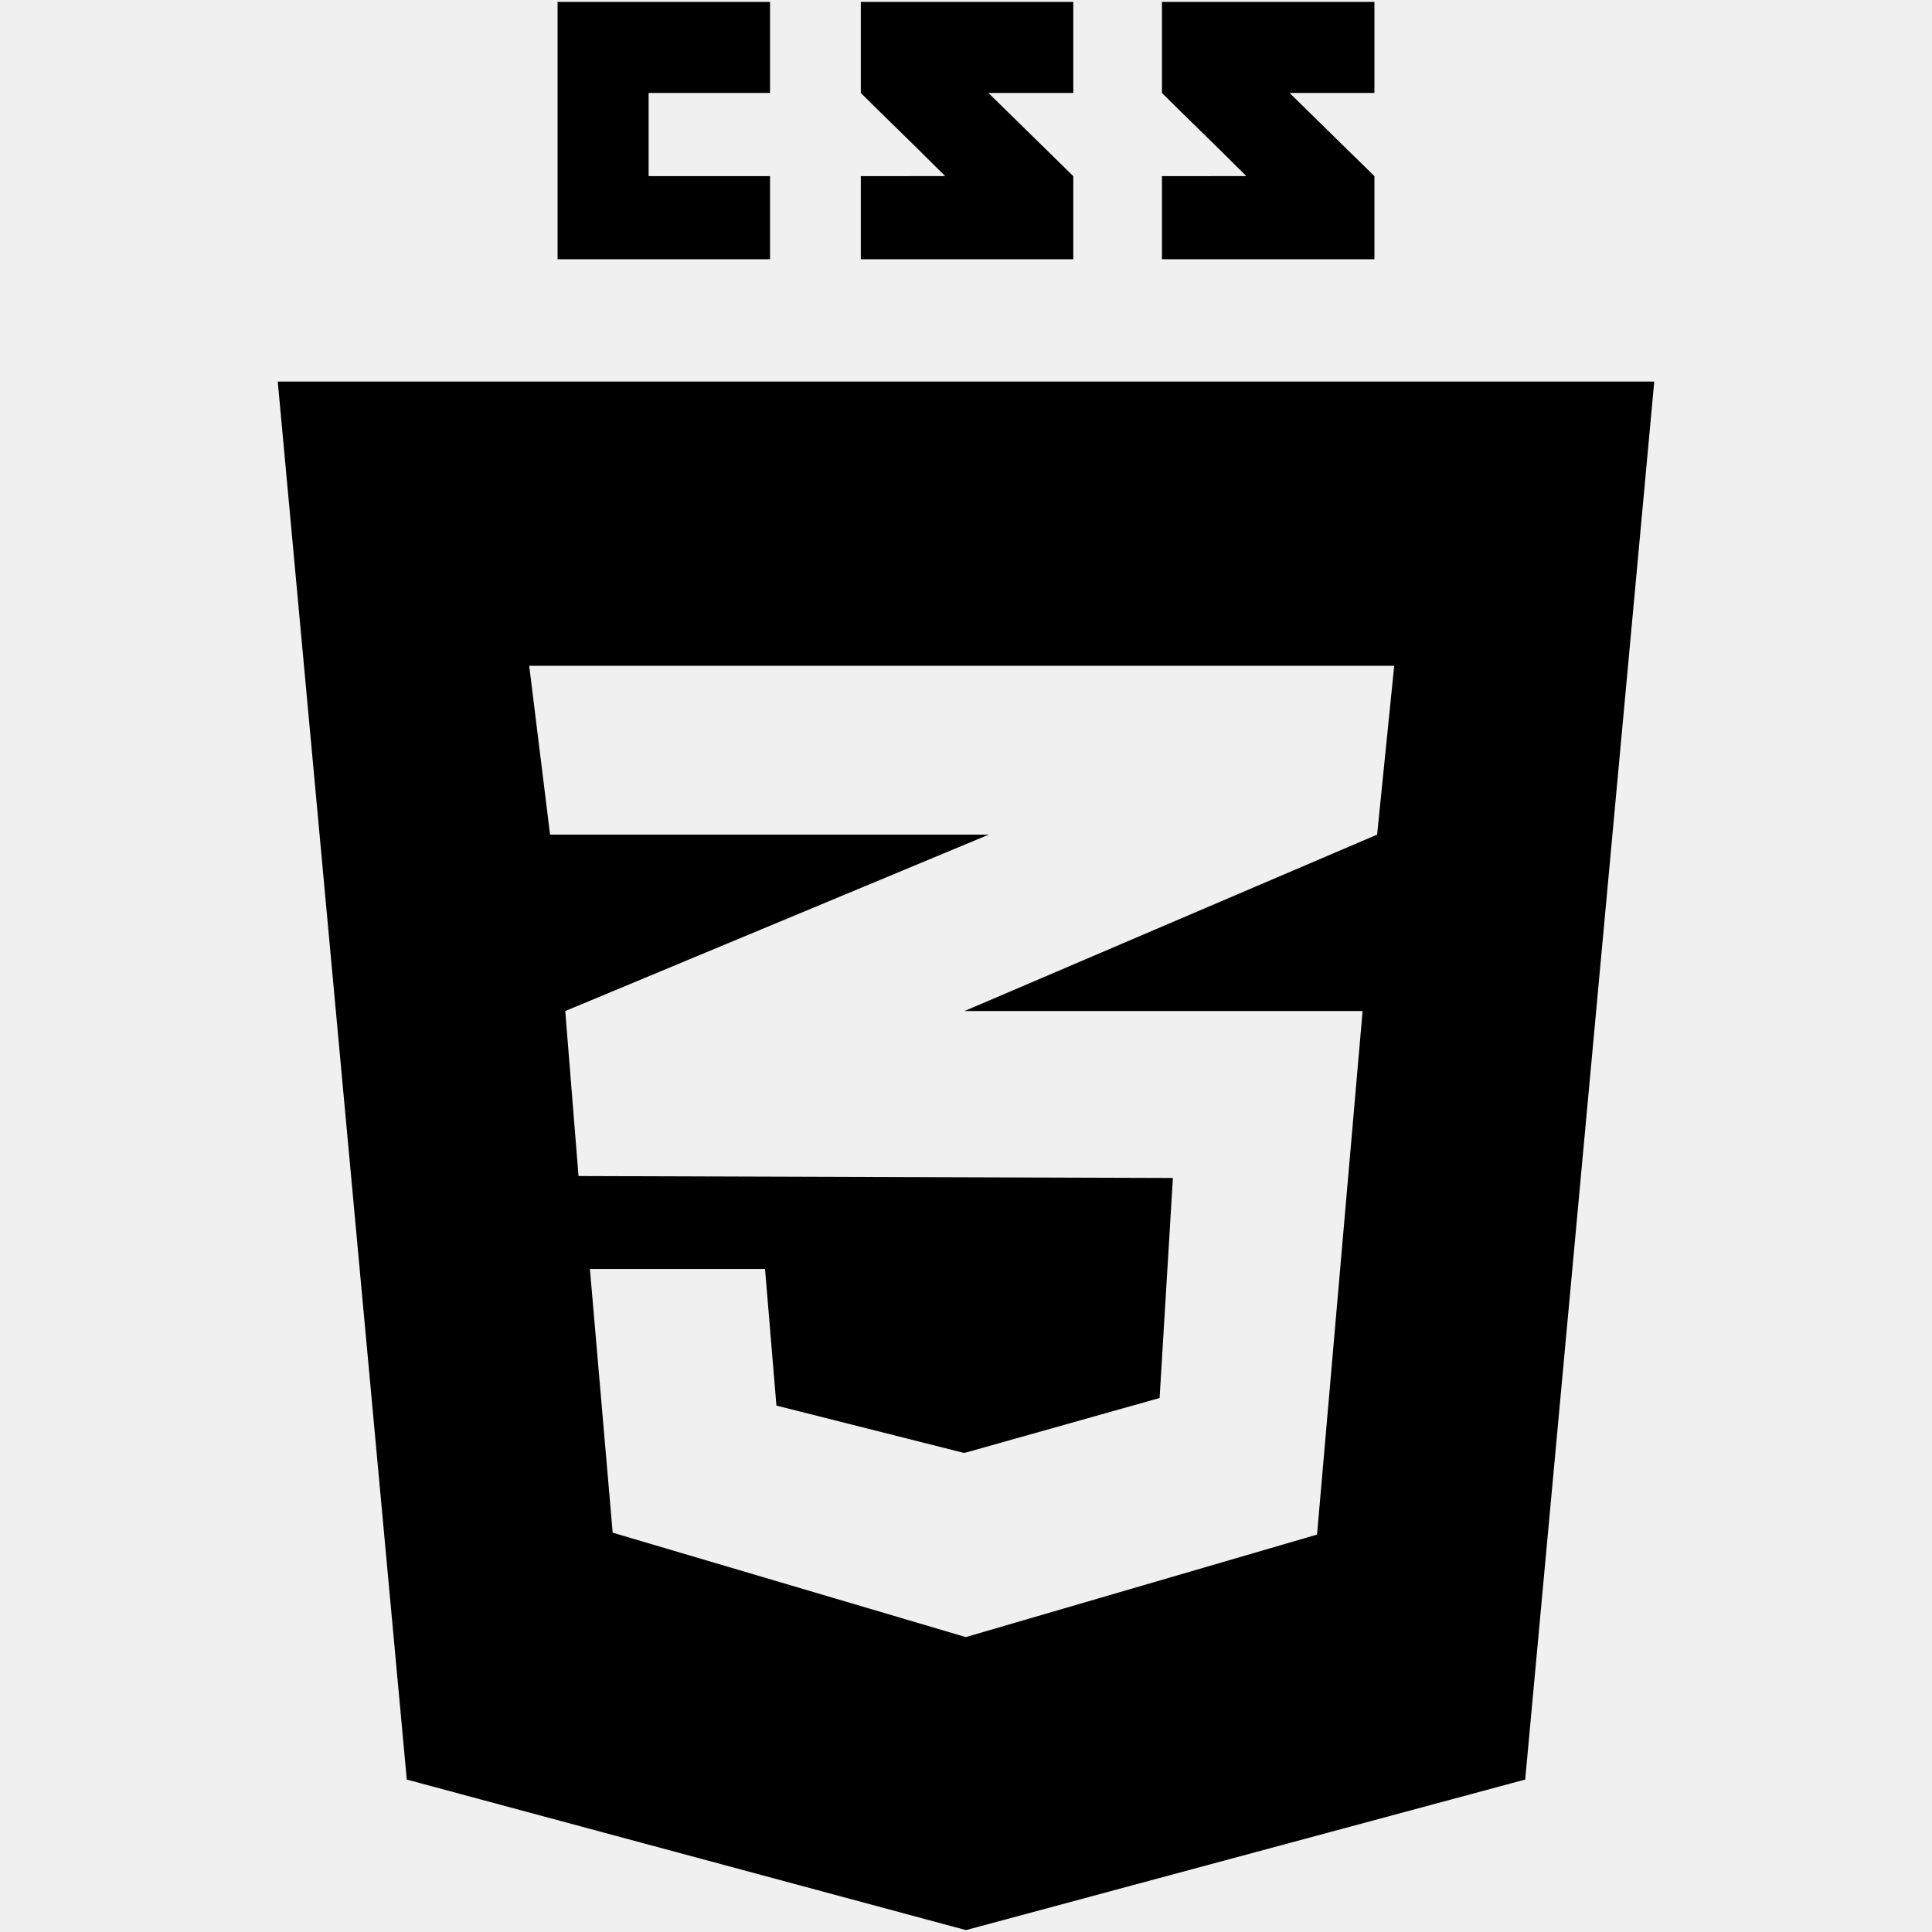
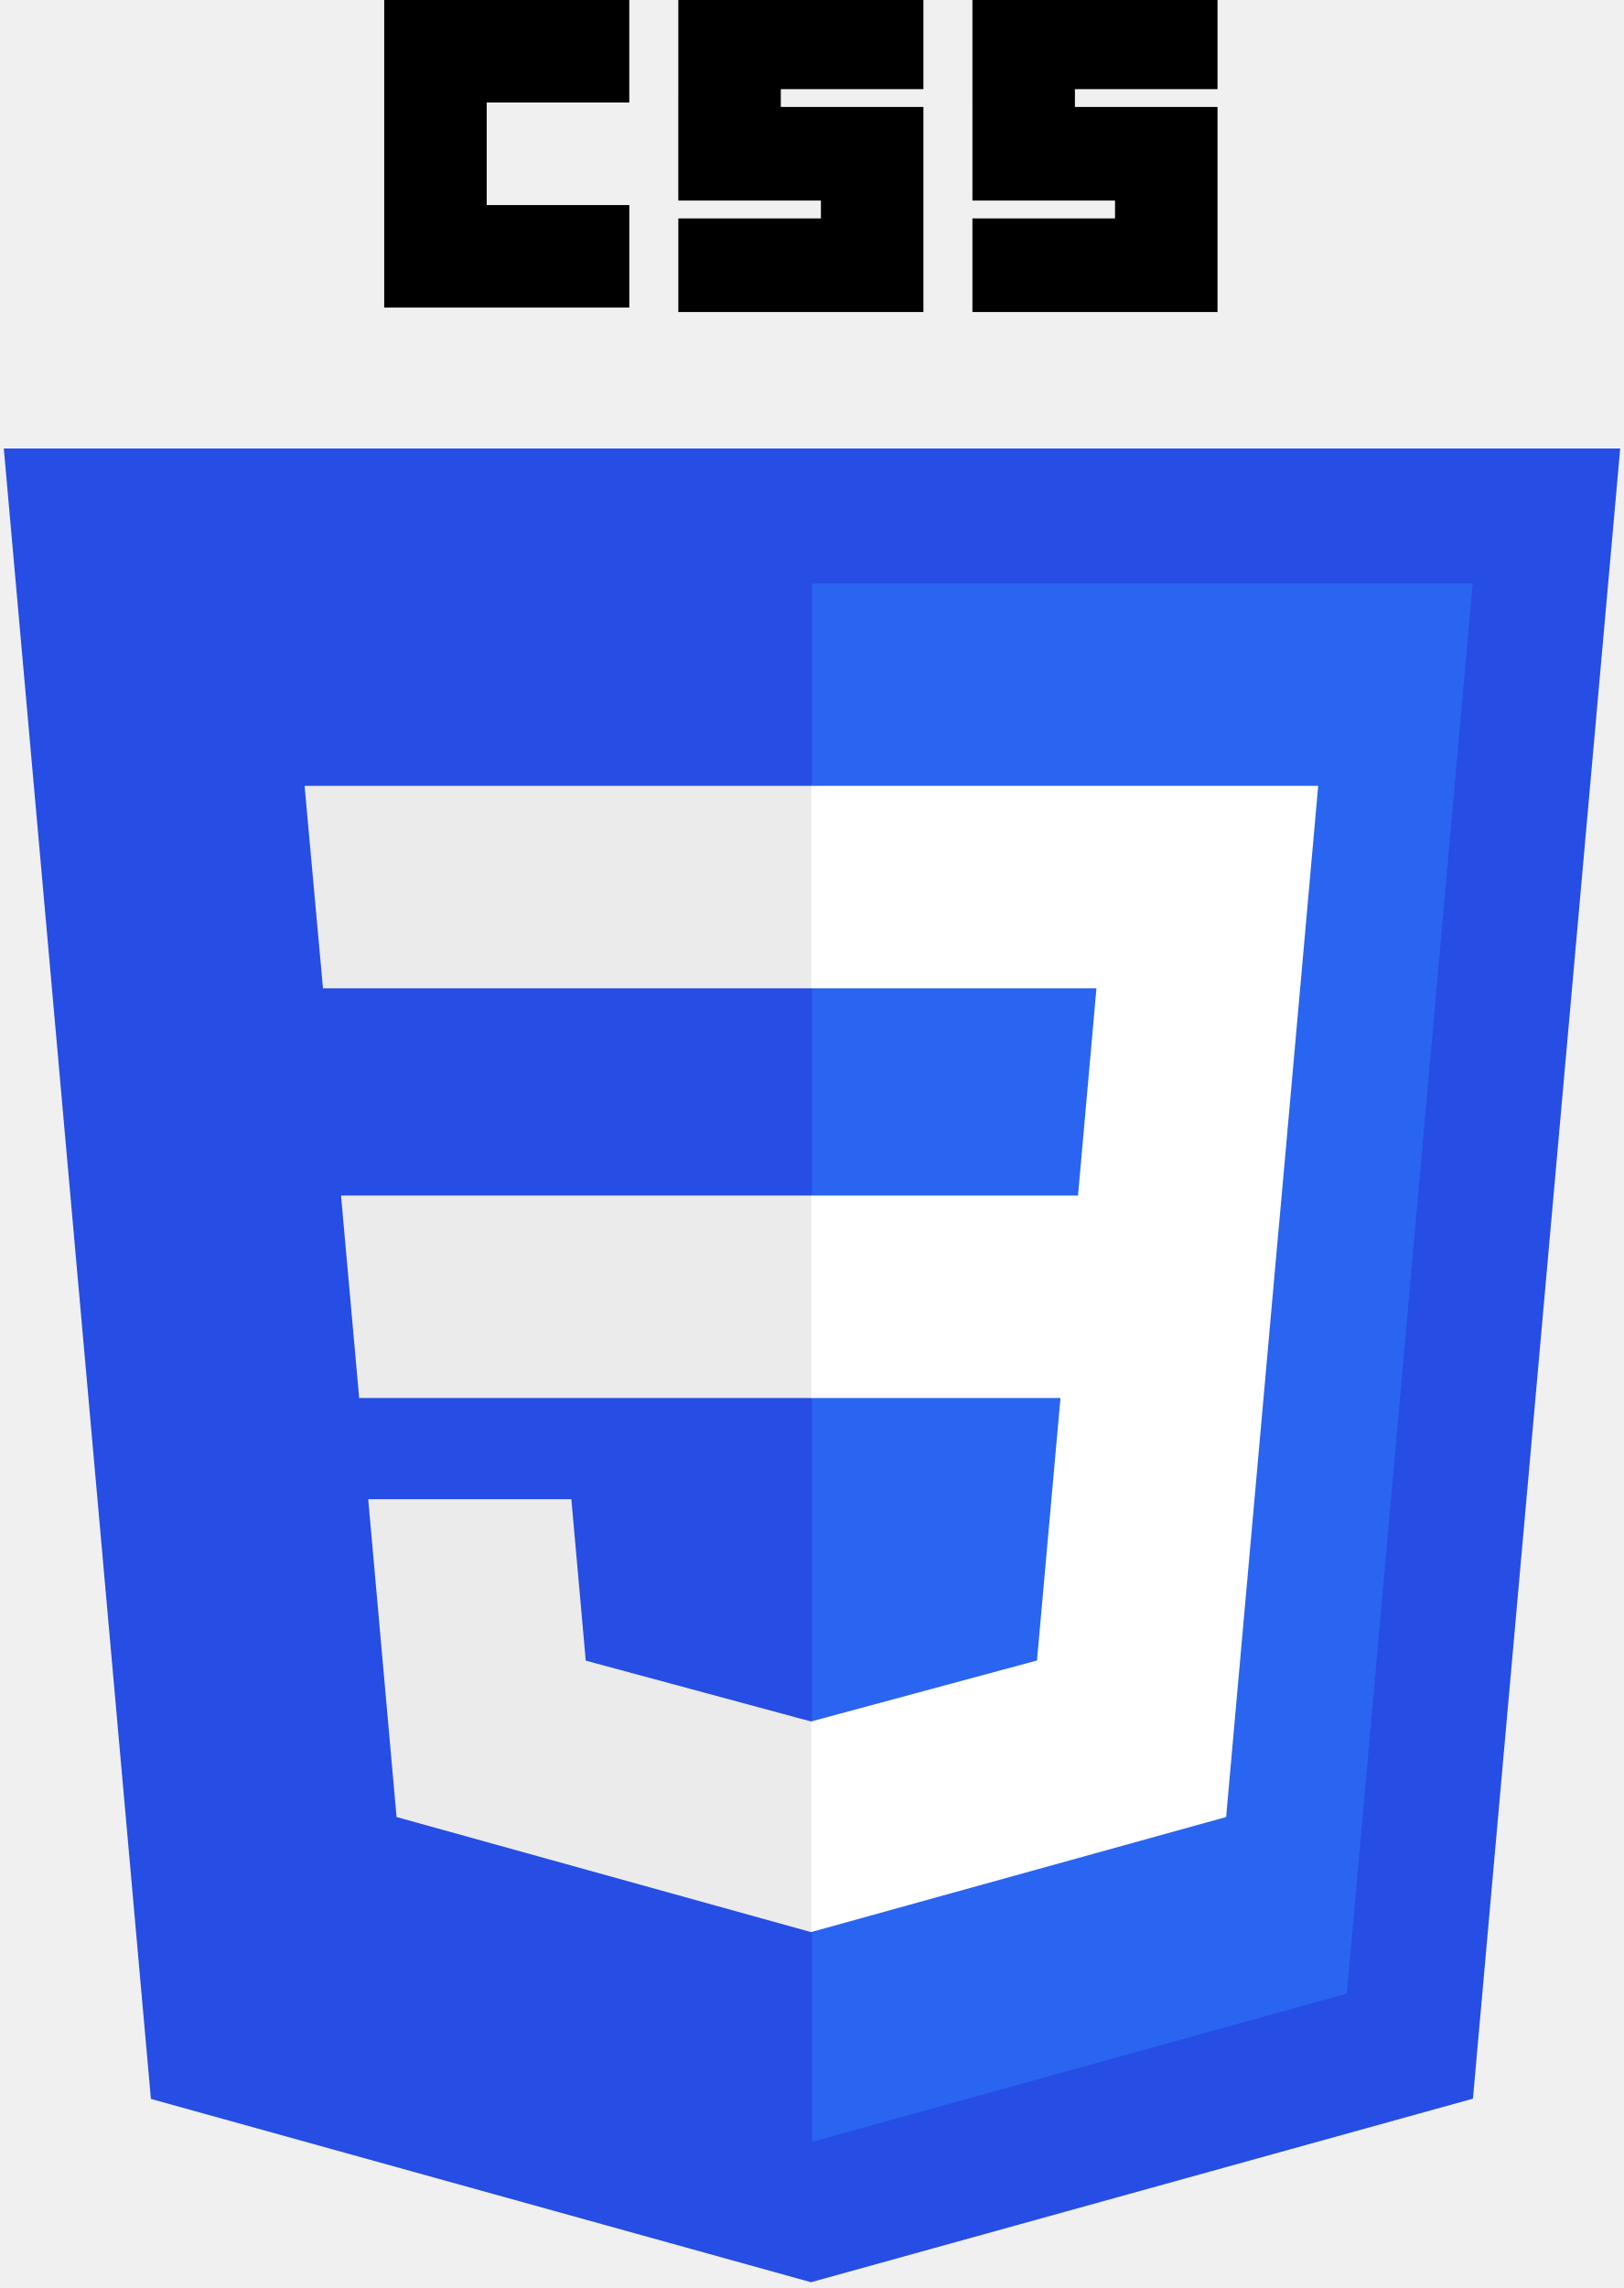
- <svg xmlns="http://www.w3.org/2000/svg" fill="#000000" version="1.1" width="800px" height="800px" viewBox="0 0 512 512" enable-background="new 0 0 512 512" xml:space="preserve">
-   <g id="c133de6af664cd4f011a55de6b001a2b">
-     <path display="inline" d="M204.064,46.682v22.018h-56.302V0.501h56.302v24.13h-32.172v22.051H204.064z M261.941,24.631h22.492   V0.501h-56.308c0,0,0,12.112,0,24.13c7.533,7.533,11.461,11.139,22.356,22.034c-6.369,0-22.356,0.022-22.356,0.021v22.014h56.308   V46.682L261.941,24.631z M341.746,24.631h22.49V0.501H307.93c0,0,0,12.112,0,24.13c7.531,7.533,11.461,11.139,22.355,22.034   c-6.365,0-22.355,0.022-22.355,0.021v22.014h56.307V46.682L341.746,24.631z M438.395,101.112l-34.203,370.486l-148.193,39.9   l-148.196-39.9L73.605,101.112H438.395z M369.477,176.444H255.865h-115.62l5.529,44.739h110.091h6.184l-6.184,2.574   l-106.067,44.177l3.518,43.73l102.549,0.333l54.963,0.175l-3.521,58.311l-51.442,14.484v-0.046l-0.422,0.116l-49.684-12.542   l-3.015-36.195h-0.164h-46.085h-0.162l6.032,69.876l93.5,27.649v-0.05l0.168,0.05l93-27.146L361.1,267.935H255.865h-0.26   l0.26-0.112l109.086-46.639L369.477,176.444z">
- 
- </path>
-   </g>
+ <svg xmlns="http://www.w3.org/2000/svg" width="0.71em" height="1em" viewBox="0 0 256 361">
+   <path fill="#264de4" d="M127.844 360.088L23.662 331.166L.445 70.766h255.11l-23.241 260.36z" />
+   <path fill="#2965f1" d="m212.417 314.547l19.86-222.49H128V337.95z" />
+   <path fill="#ebebeb" d="m53.669 188.636l2.862 31.937H128v-31.937zm-5.752-64.641l2.903 31.937H128v-31.937zM128 271.58l-.14.037l-35.568-9.604l-2.274-25.471h-32.06l4.474 50.146l65.421 18.16l.147-.04z" />
+   <path d="M60.484 0h38.68v16.176H76.66v16.176h22.506v16.175H60.484zm46.417 0h38.681v14.066h-22.505v2.813h22.505v32.352h-38.68V34.46h22.505v-2.813H106.9zm46.418 0H192v14.066h-22.505v2.813H192v32.352h-38.681V34.46h22.505v-2.813H153.32z" />
+   <path fill="#fff" d="m202.127 188.636l5.765-64.641H127.89v31.937h45.002l-2.906 32.704H127.89v31.937h39.327l-3.708 41.42l-35.62 9.614v33.226l65.473-18.145l.48-5.396l7.506-84.08z" />
</svg>
